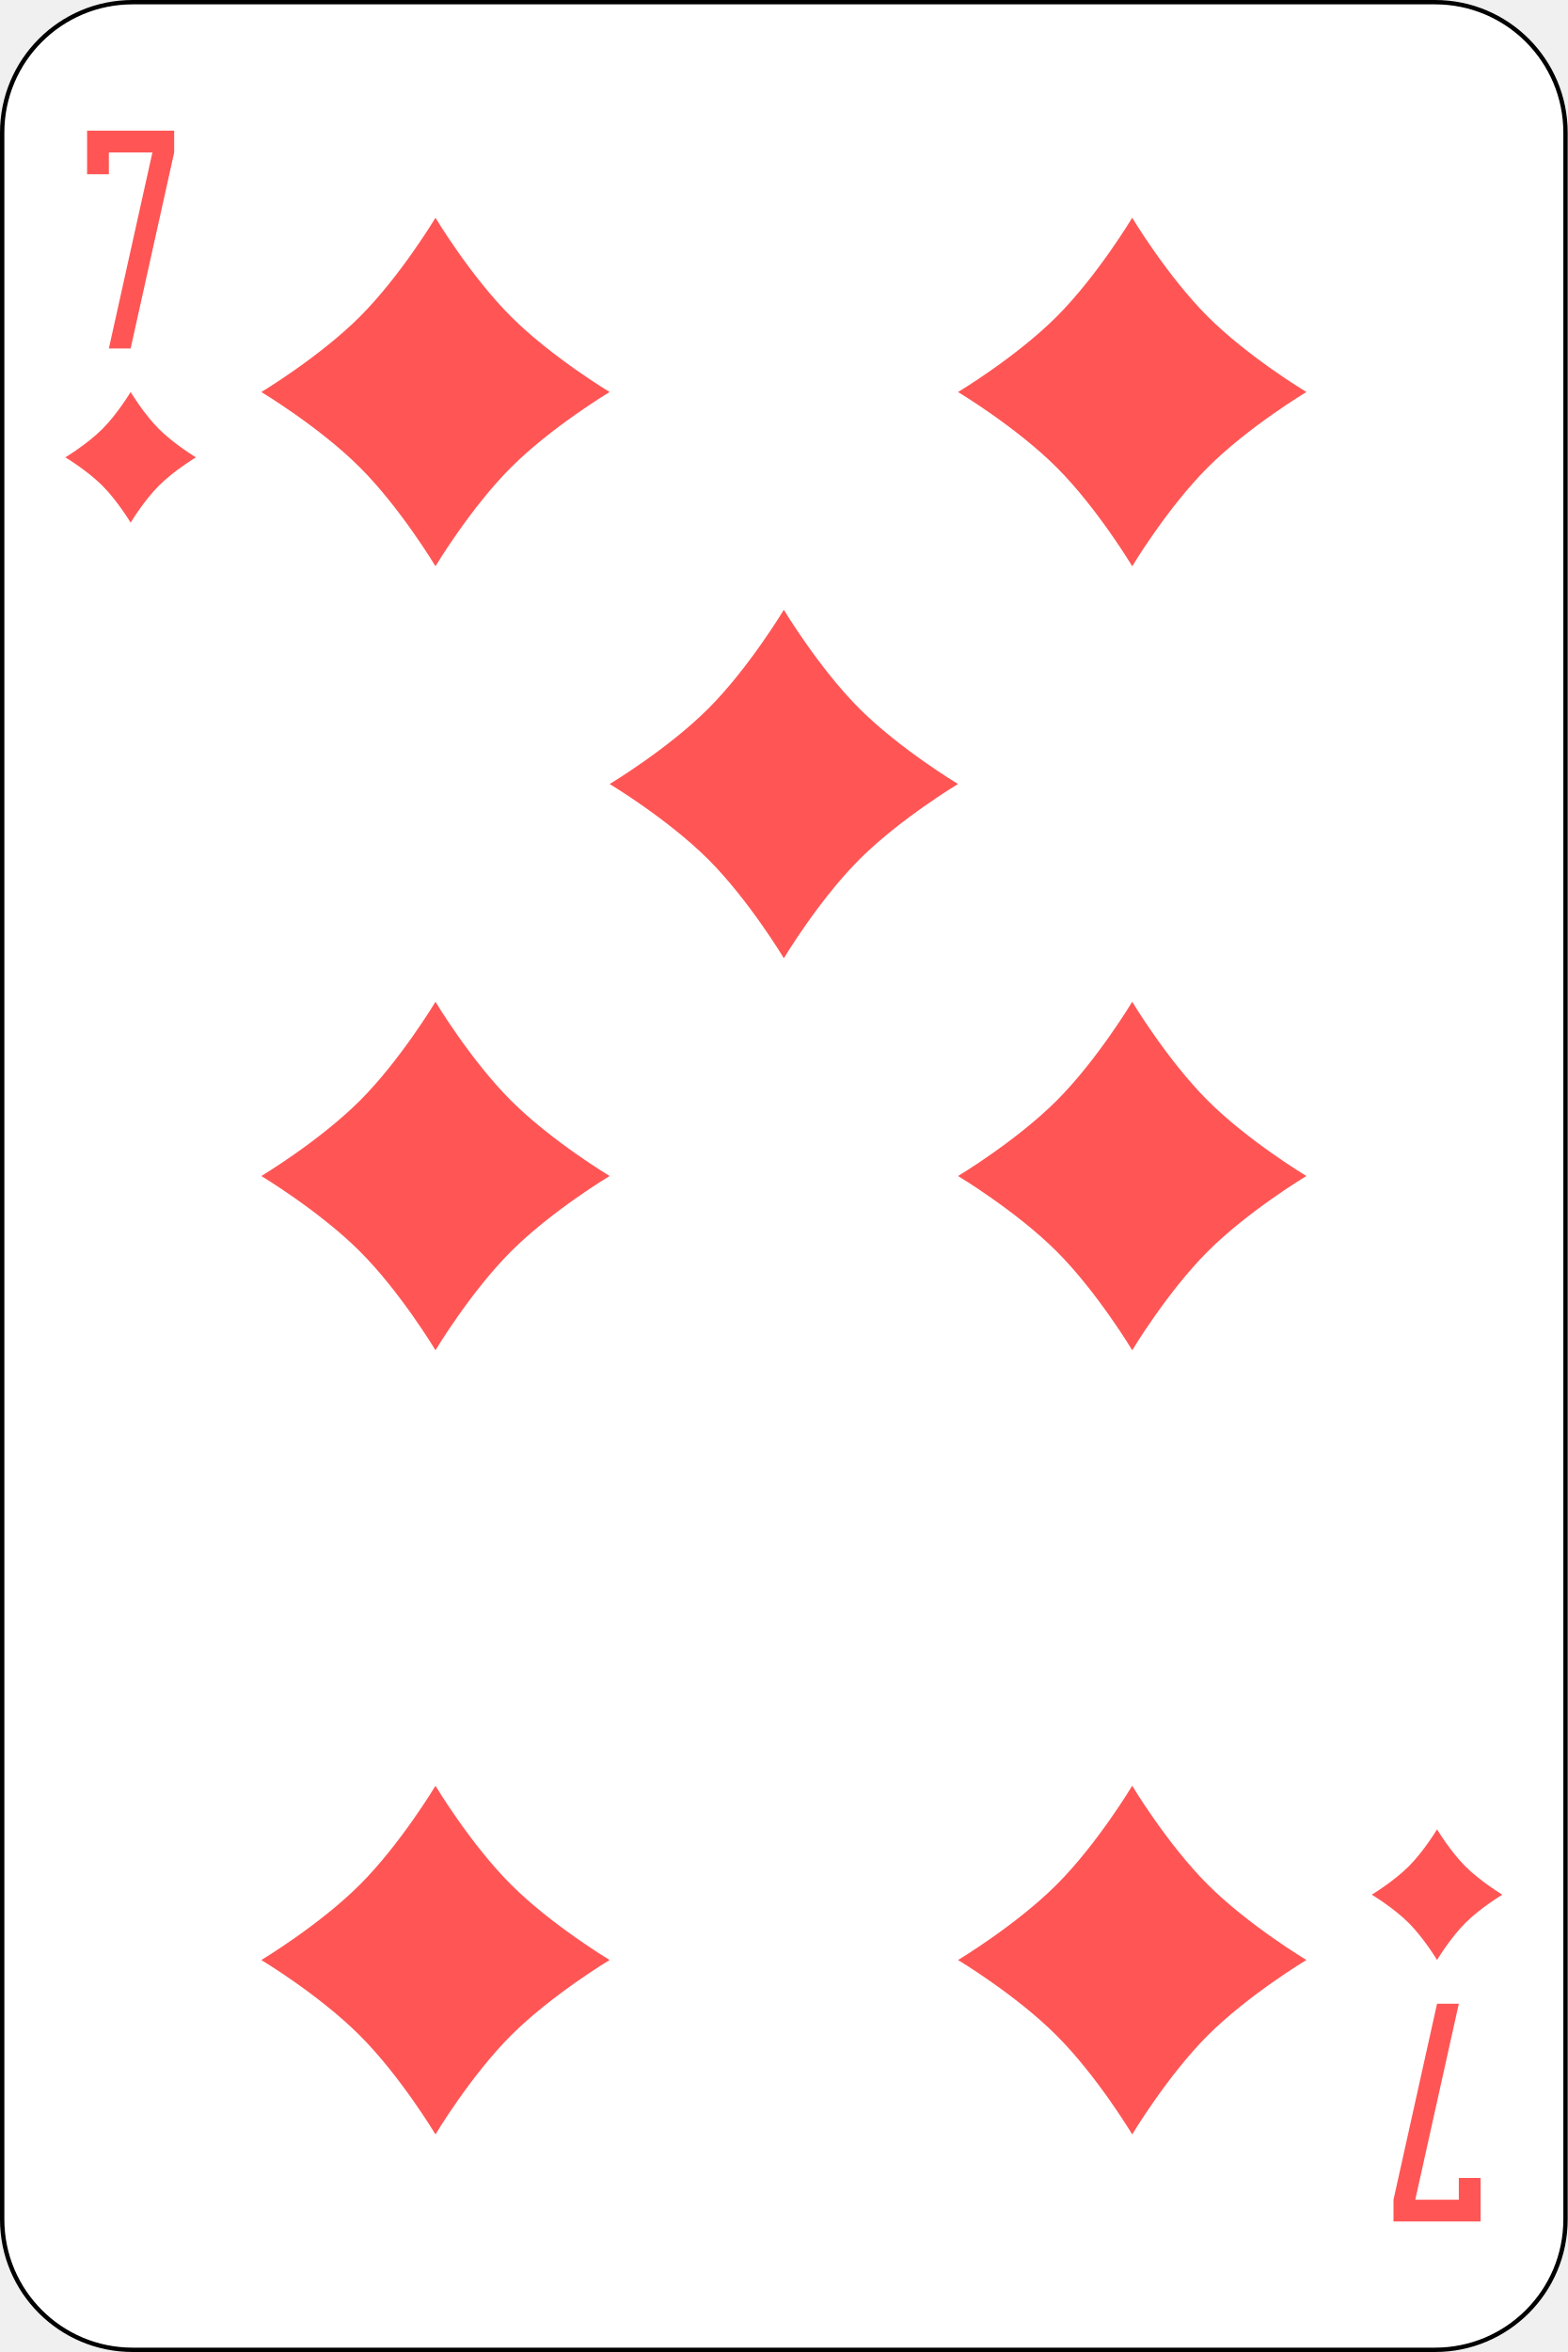
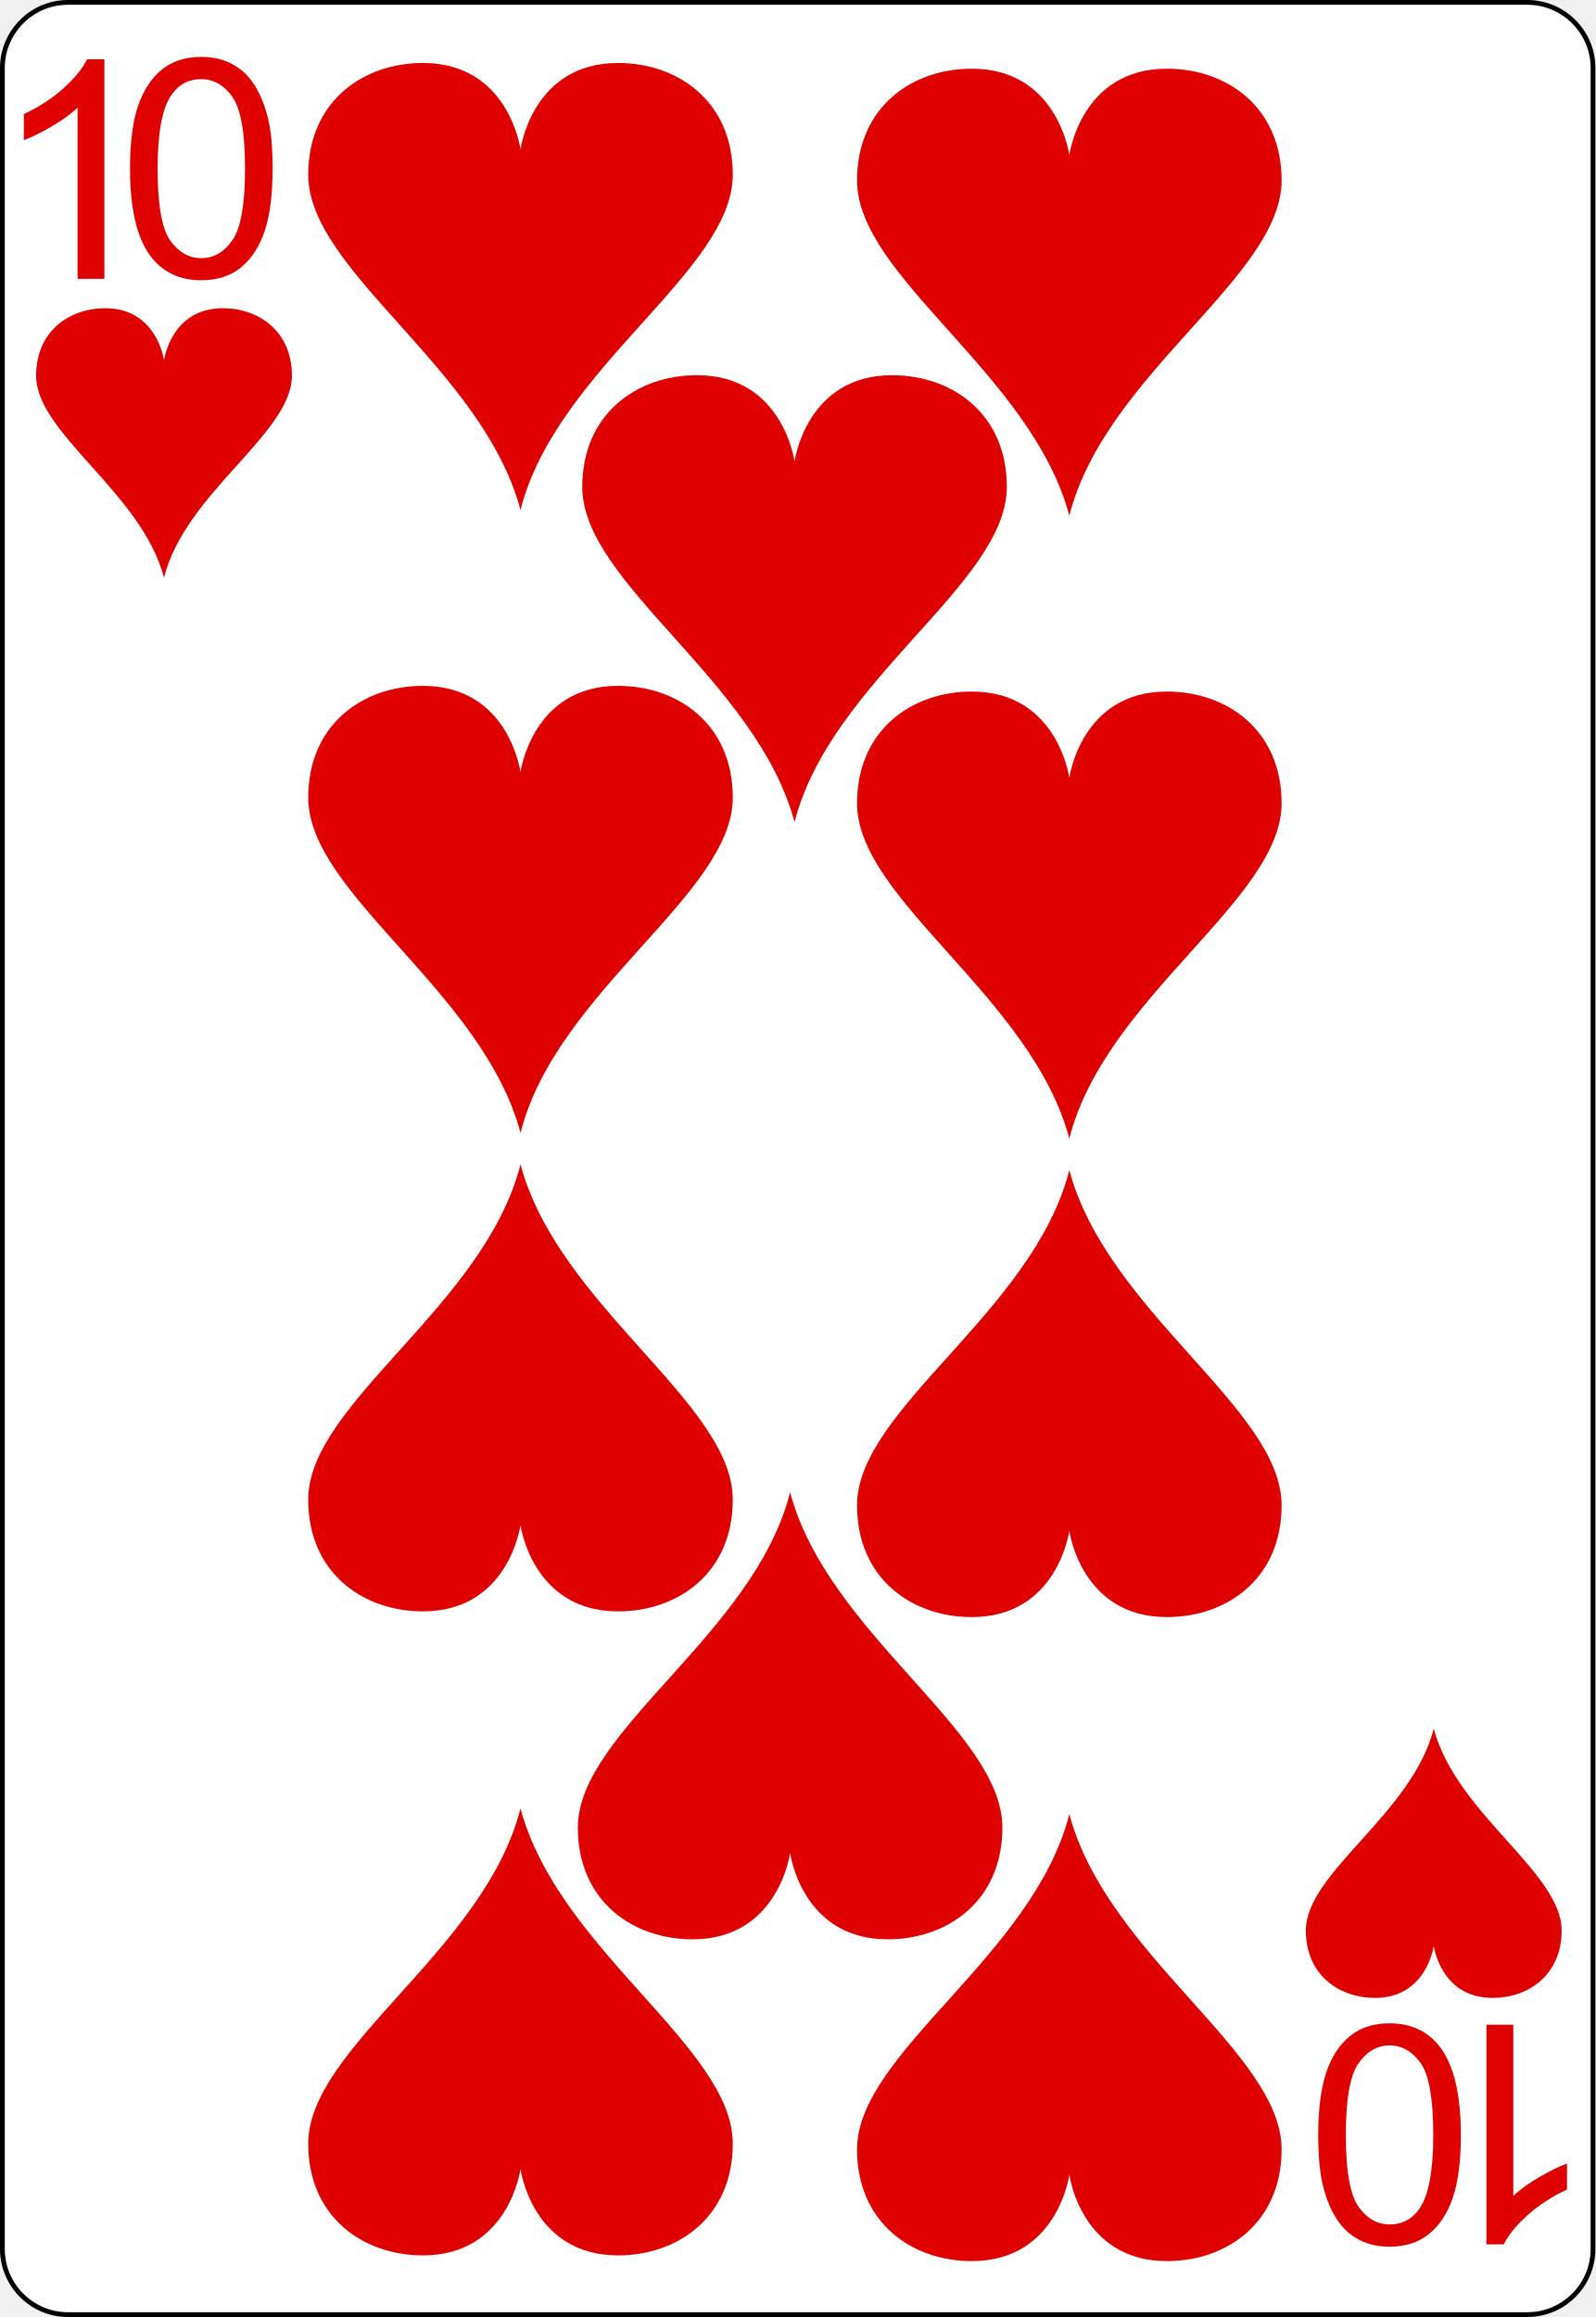
- <svg xmlns="http://www.w3.org/2000/svg" id="svg7628" viewBox="0 0 360 540" version="1.1" height="540" width="360">
-   <defs id="defs7632" />
-   <g transform="translate(0,-512.36)" id="seven_of_diamonds">
-     <rect fill="#fff" x="0.5" y="512.86" stroke="#000" width="359" height="539" rx="29.944" id="rect430" />
-     <g fill="#f55" id="g432">
-       <path d="m 100,562.36 c 0,0 8,13.333 17.333,22.667 9.333,9.333 22.667,17.333 22.667,17.333 0,0 -13.333,8 -22.667,17.333 -9.33,9.34 -17.33,22.67 -17.33,22.67 0,0 -8,-13.333 -17.333,-22.667 -9.333,-9.33 -22.667,-17.33 -22.667,-17.33 0,0 13.333,-8 22.667,-17.333 9.333,-9.34 17.333,-22.67 17.333,-22.67" id="path434" />
-       <path d="m 260,562.36 c 0,0 8,13.333 17.333,22.667 9.333,9.333 22.667,17.333 22.667,17.333 0,0 -13.333,8 -22.667,17.333 -9.33,9.34 -17.33,22.67 -17.33,22.67 0,0 -8,-13.333 -17.333,-22.667 -9.34,-9.33 -22.67,-17.33 -22.67,-17.33 0,0 13.333,-8 22.667,-17.333 9.33,-9.34 17.33,-22.67 17.33,-22.67" id="path436" />
-       <path d="m 180,652.36 c 0,0 8,13.333 17.333,22.667 9.333,9.333 22.667,17.333 22.667,17.333 0,0 -13.333,8 -22.667,17.333 -9.33,9.34 -17.33,22.67 -17.33,22.67 0,0 -8,-13.333 -17.333,-22.667 -9.34,-9.33 -22.67,-17.33 -22.67,-17.33 0,0 13.333,-8 22.667,-17.333 9.33,-9.34 17.33,-22.67 17.33,-22.67" id="path438" />
-       <path d="m 100,742.36 c 0,0 8,13.333 17.333,22.667 9.333,9.333 22.667,17.333 22.667,17.333 0,0 -13.333,8 -22.667,17.333 -9.33,9.34 -17.33,22.67 -17.33,22.67 0,0 -8,-13.333 -17.333,-22.667 -9.333,-9.33 -22.667,-17.33 -22.667,-17.33 0,0 13.333,-8 22.667,-17.333 9.333,-9.34 17.333,-22.67 17.333,-22.67" id="path440" />
-       <path d="m 260,742.36 c 0,0 8,13.333 17.333,22.667 9.333,9.333 22.667,17.333 22.667,17.333 0,0 -13.333,8 -22.667,17.333 -9.33,9.34 -17.33,22.67 -17.33,22.67 0,0 -8,-13.333 -17.333,-22.667 -9.34,-9.33 -22.67,-17.33 -22.67,-17.33 0,0 13.333,-8 22.667,-17.333 9.33,-9.34 17.33,-22.67 17.33,-22.67" id="path442" />
-       <path d="m 100,922.36 c 0,0 8,13.333 17.333,22.667 9.333,9.333 22.667,17.333 22.667,17.333 0,0 -13.333,8 -22.667,17.333 -9.33,9.34 -17.33,22.71 -17.33,22.71 0,0 -8,-13.333 -17.333,-22.667 -9.333,-9.37 -22.667,-17.37 -22.667,-17.37 0,0 13.333,-8 22.667,-17.333 9.333,-9.34 17.333,-22.67 17.333,-22.67" id="path444" />
-       <path d="m 260,922.36 c 0,0 8,13.333 17.333,22.667 9.333,9.333 22.667,17.333 22.667,17.333 0,0 -13.333,8 -22.667,17.333 -9.33,9.34 -17.33,22.71 -17.33,22.71 0,0 -8,-13.333 -17.333,-22.667 -9.34,-9.37 -22.67,-17.37 -22.67,-17.37 0,0 13.333,-8 22.667,-17.333 9.33,-9.34 17.33,-22.67 17.33,-22.67" id="path446" />
-       <path d="m 330,932.36 c 0,0 3,5 6.5,8.5 3.5,3.5 8.5,6.5 8.5,6.5 0,0 -5,3 -8.5,6.5 -3.5,3.5 -6.5,8.5 -6.5,8.5 0,0 -3,-5 -6.5,-8.5 -3.5,-3.5 -8.5,-6.5 -8.5,-6.5 0,0 5,-3 8.5,-6.5 3.5,-3.5 6.5,-8.5 6.5,-8.5" id="path448" />
-       <path d="m 30,602.36 c 0,0 3,5 6.5,8.5 3.5,3.5 8.5,6.5 8.5,6.5 0,0 -5,3 -8.5,6.5 -3.5,3.5 -6.5,8.5 -6.5,8.5 0,0 -3,-5 -6.5,-8.5 -3.5,-3.5 -8.5,-6.5 -8.5,-6.5 0,0 5,-3 8.5,-6.5 3.5,-3.5 6.5,-8.5 6.5,-8.5" id="path450" />
-       <path d="m 20,542.36 v 10 h 5 v -5 h 10 l -10,45 h 5 l 10,-45 v -5 H 20" id="path452" />
-       <path d="m 340,1022.4 v -10 h -5 v 5 h -10 l 10,-45 h -5 l -10,45 v 5 h 20" id="path454" />
+ <svg xmlns="http://www.w3.org/2000/svg" xmlns:xlink="http://www.w3.org/1999/xlink" version="1.1" id="svg2" xml:space="preserve" viewBox="0 0 167.087 242.667" height="242.667pt" width="167.087pt">
+   <defs id="defs41">
+     <radialGradient gradientUnits="userSpaceOnUse" gradientTransform="matrix(-1.584269,-0.02349808,0.03071979,-2.477574,-0.2485638,-26.71351)" r="8" fy="-8.835" fx="-0.158" cy="-8.835" cx="-0.158" id="radialGradient3781" xlink:href="#linearGradient3773" />
+     <linearGradient id="linearGradient3773">
+       <stop id="stop3775" offset="0" style="stop-color:#000000;stop-opacity:1;" />
+       <stop id="stop3777" offset="1" style="stop-color:#000000;stop-opacity:0.649;" />
+     </linearGradient>
+     <radialGradient gradientUnits="userSpaceOnUse" gradientTransform="matrix(-1.584269,-0.02349808,0.03071979,-2.477574,-0.2485638,-26.71351)" r="8" fy="-8.835" fx="-0.158" cy="-8.835" cx="-0.158" id="radialGradient3957" xlink:href="#linearGradient3773" />
+     <linearGradient id="linearGradient3959">
+       <stop id="stop3961" offset="0" style="stop-color:#000000;stop-opacity:1;" />
+       <stop id="stop3963" offset="1" style="stop-color:#000000;stop-opacity:0.649;" />
+     </linearGradient>
+     <radialGradient xlink:href="#linearGradient3784-4" id="radialGradient3975" gradientUnits="userSpaceOnUse" gradientTransform="matrix(1.25656,-0.7774064,0.3366382,0.5361257,-221.2021,359.2426)" cx="168.025" cy="509.476" fx="168.025" fy="509.476" r="81.903" />
+     <linearGradient id="linearGradient3784-4">
+       <stop id="stop3786-8" offset="0" style="stop-color:#ffffff;stop-opacity:0.435;" />
+       <stop id="stop3788-6" offset="1" style="stop-color:#000000;stop-opacity:0;" />
+     </linearGradient>
+     <radialGradient r="81.903" fy="509.476" fx="168.025" cy="509.476" cx="168.025" gradientTransform="matrix(1.25656,-0.7774064,0.3366382,0.5361257,-221.2021,359.2426)" gradientUnits="userSpaceOnUse" id="radialGradient3929" xlink:href="#linearGradient3784-4-5" />
+     <linearGradient id="linearGradient3784-4-5">
+       <stop id="stop3786-8-0" offset="0" style="stop-color:#ffffff;stop-opacity:0.489;" />
+       <stop id="stop3788-6-3" offset="1" style="stop-color:#000000;stop-opacity:0;" />
+     </linearGradient>
+     <radialGradient r="81.903" fy="509.476" fx="168.025" cy="509.476" cx="168.025" gradientTransform="matrix(1.25656,-0.7774064,0.3366382,0.5361257,-221.2021,359.2426)" gradientUnits="userSpaceOnUse" id="radialGradient3927" xlink:href="#linearGradient3784-4-1" />
+     <linearGradient id="linearGradient3784-4-1">
+       <stop id="stop3786-8-03" offset="0" style="stop-color:#ffffff;stop-opacity:0.237;" />
+       <stop id="stop3788-6-6" offset="1" style="stop-color:#000000;stop-opacity:0;" />
+     </linearGradient>
+     <radialGradient gradientUnits="userSpaceOnUse" gradientTransform="matrix(-1,0,0,-1.720176,-0.4120407,-13.02719)" r="8" fy="-4.579" fx="-0.206" cy="-4.579" cx="-0.206" id="radialGradient3776" xlink:href="#linearGradient3768" />
+     <linearGradient id="linearGradient3768">
+       <stop id="stop3770" offset="0" style="stop-color:#df0000;stop-opacity:1;" />
+       <stop id="stop3772" offset="1" style="stop-color:#df0000;stop-opacity:0.672;" />
+     </linearGradient>
+     <radialGradient xlink:href="#linearGradient3784-4-6" id="radialGradient4013" gradientUnits="userSpaceOnUse" gradientTransform="matrix(1.152989,-0.6739155,0.3948202,0.6754904,-233.6326,270.4008)" cx="171.487" cy="511.223" fx="171.487" fy="511.223" r="81.903" />
+     <linearGradient id="linearGradient3784-4-6">
+       <stop id="stop3786-8-8" offset="0" style="stop-color:#ffffff;stop-opacity:0.313;" />
+       <stop id="stop3788-6-8" offset="1" style="stop-color:#000000;stop-opacity:0;" />
+     </linearGradient>
+     <radialGradient xlink:href="#linearGradient3784-4-2" id="radialGradient4013-8" gradientUnits="userSpaceOnUse" gradientTransform="matrix(1.089478,-0.715138,0.4464527,0.6562658,-244.9333,290.9185)" cx="159.354" cy="492.632" fx="159.354" fy="492.632" r="81.903" />
+     <linearGradient id="linearGradient3784-4-2">
+       <stop id="stop3786-8-1" offset="0" style="stop-color:#ffffff;stop-opacity:0.29;" />
+       <stop id="stop3788-6-5" offset="1" style="stop-color:#000000;stop-opacity:0;" />
+     </linearGradient>
+     <radialGradient xlink:href="#linearGradient3784-4-2" id="radialGradient3073" gradientUnits="userSpaceOnUse" gradientTransform="matrix(1.089478,-0.715138,0.4464527,0.6562658,-244.9333,290.9185)" cx="159.354" cy="492.632" fx="159.354" fy="492.632" r="81.903" />
+   </defs>
+   <g style="fill-rule:nonzero;clip-rule:nonzero;stroke:#000000;stroke-miterlimit:4;" id="Layer_x0020_1">
+     <path id="path5" d="M166.837,235.548c0,3.777-3.087,6.869-6.871,6.869H7.111c-3.775,0-6.861-3.092-6.861-6.869V7.12C0.25,3.343,3.336,0.25,7.111,0.25h152.855    c3.784,0,6.871,3.093,6.871,6.87v228.428z" style="fill:#FFFFFF;stroke-width:0.5;" />
+     <g id="g7" style="stroke:none;">
+       <g id="g9">
+ 				
+ 			</g>
+     </g>
+     <g id="g15">
+ 			
+ 		</g>
+     <g id="g19">
+ 			
+ 		</g>
+     <g id="g23" style="stroke:none;">
+       <g id="g25">
+ 				
+ 			</g>
+     </g>
+     <g id="g31" style="stroke:none;">
+       <g id="g33">
+ 				
+ 			</g>
    </g>
  </g>
+   <g style="font-style:normal;font-weight:normal;line-height:0%;font-family:'Bitstream Vera Sans';letter-spacing:0px;word-spacing:0px;fill:#df0000;fill-opacity:1;stroke:none" id="text3788" aria-label="1">
+     <path id="path3526" style="font-style:normal;font-variant:normal;font-weight:normal;font-stretch:normal;font-size:32px;line-height:1.25;font-family:Arial;-inkscape-font-specification:Arial;fill:#df0000;fill-opacity:1" d="M 10.935,29.203 H 8.122 V 11.281 q -1.016,0.969 -2.672,1.938 -1.641,0.969 -2.953,1.453 v -2.719 q 2.359,-1.109 4.125,-2.687 1.766,-1.578 2.5,-3.062 h 1.813 z" />
+   </g>
+   <g style="fill:#df0000;fill-opacity:1" id="layer1-9-6" transform="matrix(1.674307,0,0,1.566992,17.17751,46.38532)">
+     <path d="M 3.676,-9 C 0.433,-9 0,-5.523 0,-5.523 0,-5.523 -0.433,-9 -3.676,-9 -5.946,-9 -8,-7.441 -8,-4.5 -8,-0.614 -1.421,3.294 0,9 1.352,3.299 8,-0.614 8,-4.5 8,-7.441 5.946,-9 3.676,-9 z" id="hl-8" style="fill:#df0000;fill-opacity:1" />
+   </g>
+   <g style="fill:#df0000;fill-opacity:1" id="layer1-9-6-5" transform="matrix(-1.674307,0,0,-1.566992,150.156,195.1431)">
+     <path d="M 3.676,-9 C 0.433,-9 0,-5.523 0,-5.523 0,-5.523 -0.433,-9 -3.676,-9 -5.946,-9 -8,-7.441 -8,-4.5 -8,-0.614 -1.421,3.294 0,9 1.352,3.299 8,-0.614 8,-4.5 8,-7.441 5.946,-9 3.676,-9 z" id="hl-8-1" style="fill:#df0000;fill-opacity:1" />
+   </g>
+   <g style="fill:#df0000;fill-opacity:1" id="layer1-9-6-8" transform="matrix(2.779008,0,0,2.600887,54.51227,30.00377)">
+     <path d="M 3.676,-9 C 0.433,-9 0,-5.523 0,-5.523 0,-5.523 -0.433,-9 -3.676,-9 -5.946,-9 -8,-7.441 -8,-4.5 -8,-0.614 -1.421,3.294 0,9 1.352,3.299 8,-0.614 8,-4.5 8,-7.441 5.946,-9 3.676,-9 z" id="hl-8-8" style="fill:#df0000;fill-opacity:1" />
+   </g>
+   <g style="fill:#df0000;fill-opacity:1" id="layer1-9-6-8-9" transform="matrix(-2.779008,0,0,-2.600887,54.51227,212.8062)">
+     <path d="M 3.676,-9 C 0.433,-9 0,-5.523 0,-5.523 0,-5.523 -0.433,-9 -3.676,-9 -5.946,-9 -8,-7.441 -8,-4.5 -8,-0.614 -1.421,3.294 0,9 1.352,3.299 8,-0.614 8,-4.5 8,-7.441 5.946,-9 3.676,-9 z" id="hl-8-8-5" style="fill:#df0000;fill-opacity:1" />
+   </g>
+   <g style="fill:#df0000;fill-opacity:1" id="layer1-9-6-8-8" transform="matrix(2.779008,0,0,2.600887,54.51227,95.23862)">
+     <path d="M 3.676,-9 C 0.433,-9 0,-5.523 0,-5.523 0,-5.523 -0.433,-9 -3.676,-9 -5.946,-9 -8,-7.441 -8,-4.5 -8,-0.614 -1.421,3.294 0,9 1.352,3.299 8,-0.614 8,-4.5 8,-7.441 5.946,-9 3.676,-9 z" id="hl-8-8-8" style="fill:#df0000;fill-opacity:1" />
+   </g>
+   <g style="fill:#df0000;fill-opacity:1" id="layer1-9-6-8-884-8" transform="matrix(-2.779008,0,0,-2.600887,54.51227,145.356)">
+     <path d="M 3.676,-9 C 0.433,-9 0,-5.523 0,-5.523 0,-5.523 -0.433,-9 -3.676,-9 -5.946,-9 -8,-7.441 -8,-4.5 -8,-0.614 -1.421,3.294 0,9 1.352,3.299 8,-0.614 8,-4.5 8,-7.441 5.946,-9 3.676,-9 z" id="hl-8-8-3-8" style="fill:#df0000;fill-opacity:1" />
+   </g>
+   <g style="fill:#df0000;fill-opacity:1" id="layer1-9-6-8-7" transform="matrix(2.779008,0,0,2.600887,111.9909,30.60254)">
+     <path d="M 3.676,-9 C 0.433,-9 0,-5.523 0,-5.523 0,-5.523 -0.433,-9 -3.676,-9 -5.946,-9 -8,-7.441 -8,-4.5 -8,-0.614 -1.421,3.294 0,9 1.352,3.299 8,-0.614 8,-4.5 8,-7.441 5.946,-9 3.676,-9 z" id="hl-8-8-1" style="fill:#df0000;fill-opacity:1" />
+   </g>
+   <g style="fill:#df0000;fill-opacity:1" id="layer1-9-6-8-9-7" transform="matrix(-2.779008,0,0,-2.600887,111.9909,213.4049)">
+     <path d="M 3.676,-9 C 0.433,-9 0,-5.523 0,-5.523 0,-5.523 -0.433,-9 -3.676,-9 -5.946,-9 -8,-7.441 -8,-4.5 -8,-0.614 -1.421,3.294 0,9 1.352,3.299 8,-0.614 8,-4.5 8,-7.441 5.946,-9 3.676,-9 z" id="hl-8-8-5-2" style="fill:#df0000;fill-opacity:1" />
+   </g>
+   <g style="fill:#df0000;fill-opacity:1" id="layer1-9-6-8-8-7" transform="matrix(2.779008,0,0,2.600887,111.9909,95.8374)">
+     <path d="M 3.676,-9 C 0.433,-9 0,-5.523 0,-5.523 0,-5.523 -0.433,-9 -3.676,-9 -5.946,-9 -8,-7.441 -8,-4.5 -8,-0.614 -1.421,3.294 0,9 1.352,3.299 8,-0.614 8,-4.5 8,-7.441 5.946,-9 3.676,-9 z" id="hl-8-8-8-2" style="fill:#df0000;fill-opacity:1" />
+   </g>
+   <g style="fill:#df0000;fill-opacity:1" id="layer1-9-6-8-884-8-2" transform="matrix(-2.779008,0,0,-2.600887,111.9909,145.9548)">
+     <path d="M 3.676,-9 C 0.433,-9 0,-5.523 0,-5.523 0,-5.523 -0.433,-9 -3.676,-9 -5.946,-9 -8,-7.441 -8,-4.5 -8,-0.614 -1.421,3.294 0,9 1.352,3.299 8,-0.614 8,-4.5 8,-7.441 5.946,-9 3.676,-9 z" id="hl-8-8-3-8-6" style="fill:#df0000;fill-opacity:1" />
+   </g>
+   <g style="fill:#df0000;fill-opacity:1" id="layer1-9-6-8-91" transform="matrix(2.779008,0,0,2.600887,83.21339,62.70455)">
+     <path d="M 3.676,-9 C 0.433,-9 0,-5.523 0,-5.523 0,-5.523 -0.433,-9 -3.676,-9 -5.946,-9 -8,-7.441 -8,-4.5 -8,-0.614 -1.421,3.294 0,9 1.352,3.299 8,-0.614 8,-4.5 8,-7.441 5.946,-9 3.676,-9 z" id="hl-8-8-7" style="fill:#df0000;fill-opacity:1" />
+   </g>
+   <g style="fill:#df0000;fill-opacity:1" id="layer1-9-6-8-9-6" transform="matrix(-2.779008,0,0,-2.600887,82.74851,179.7029)">
+     <path d="M 3.676,-9 C 0.433,-9 0,-5.523 0,-5.523 0,-5.523 -0.433,-9 -3.676,-9 -5.946,-9 -8,-7.441 -8,-4.5 -8,-0.614 -1.421,3.294 0,9 1.352,3.299 8,-0.614 8,-4.5 8,-7.441 5.946,-9 3.676,-9 z" id="hl-8-8-5-8" style="fill:#df0000;fill-opacity:1" />
+   </g>
+   <g style="font-style:normal;font-weight:normal;line-height:0%;font-family:'Bitstream Vera Sans';letter-spacing:0px;word-spacing:0px;fill:#df0000;fill-opacity:1;stroke:none" id="text3788-43" aria-label="0">
+     <path id="path3529" style="font-style:normal;font-variant:normal;font-weight:normal;font-stretch:normal;font-size:32px;line-height:1.25;font-family:Arial;-inkscape-font-specification:Arial;fill:#df0000;fill-opacity:1" d="m 13.615,17.663 q 0,-4.062 0.828,-6.531 0.844,-2.484 2.484,-3.828 1.656,-1.344 4.156,-1.344 1.844,0 3.234,0.75 1.391,0.734 2.297,2.141 0.906,1.391 1.422,3.406 0.516,2 0.516,5.406 0,4.031 -0.828,6.516 -0.828,2.469 -2.484,3.828 -1.641,1.344 -4.156,1.344 -3.312,0 -5.203,-2.375 -2.266,-2.859 -2.266,-9.312 z m 2.891,0 q 0,5.641 1.312,7.516 1.328,1.859 3.266,1.859 1.938,0 3.25,-1.875 1.328,-1.875 1.328,-7.5 0,-5.656 -1.328,-7.516 -1.312,-1.859 -3.281,-1.859 -1.938,0 -3.094,1.641 -1.453,2.094 -1.453,7.734 z" />
+   </g>
+   <g style="font-style:normal;font-weight:normal;line-height:0%;font-family:'Bitstream Vera Sans';letter-spacing:0px;word-spacing:0px;fill:#df0000;fill-opacity:1;stroke:none" id="text3788-7" transform="scale(-1)" aria-label="1">
+     <path id="path3535" style="font-style:normal;font-variant:normal;font-weight:normal;font-stretch:normal;font-size:32px;line-height:1.25;font-family:Arial;-inkscape-font-specification:Arial;fill:#df0000;fill-opacity:1" d="m -155.676,-212.06 h -2.812 v -17.922 q -1.016,0.969 -2.672,1.938 -1.641,0.969 -2.953,1.453 v -2.719 q 2.359,-1.109 4.125,-2.688 1.766,-1.578 2.5,-3.062 h 1.812 z" />
+   </g>
+   <g style="font-style:normal;font-weight:normal;line-height:0%;font-family:'Bitstream Vera Sans';letter-spacing:0px;word-spacing:0px;fill:#df0000;fill-opacity:1;stroke:none" id="text3788-43-8" transform="scale(-1)" aria-label="0">
+     <path id="path3532" style="font-style:normal;font-variant:normal;font-weight:normal;font-stretch:normal;font-size:32px;line-height:1.25;font-family:Arial;-inkscape-font-specification:Arial;fill:#df0000;fill-opacity:1" d="m -152.996,-223.599 q 0,-4.062 0.828,-6.531 0.844,-2.484 2.484,-3.828 1.656,-1.344 4.156,-1.344 1.844,0 3.234,0.75 1.391,0.734 2.297,2.141 0.906,1.391 1.422,3.406 0.516,2 0.516,5.406 0,4.031 -0.828,6.516 -0.828,2.469 -2.484,3.828 -1.641,1.344 -4.156,1.344 -3.312,0 -5.203,-2.375 -2.266,-2.859 -2.266,-9.312 z m 2.891,0 q 0,5.641 1.312,7.516 1.328,1.859 3.266,1.859 1.938,0 3.25,-1.875 1.328,-1.875 1.328,-7.5 0,-5.656 -1.328,-7.516 -1.312,-1.859 -3.281,-1.859 -1.938,0 -3.094,1.641 -1.453,2.094 -1.453,7.734 z" />
+   </g>
</svg>
